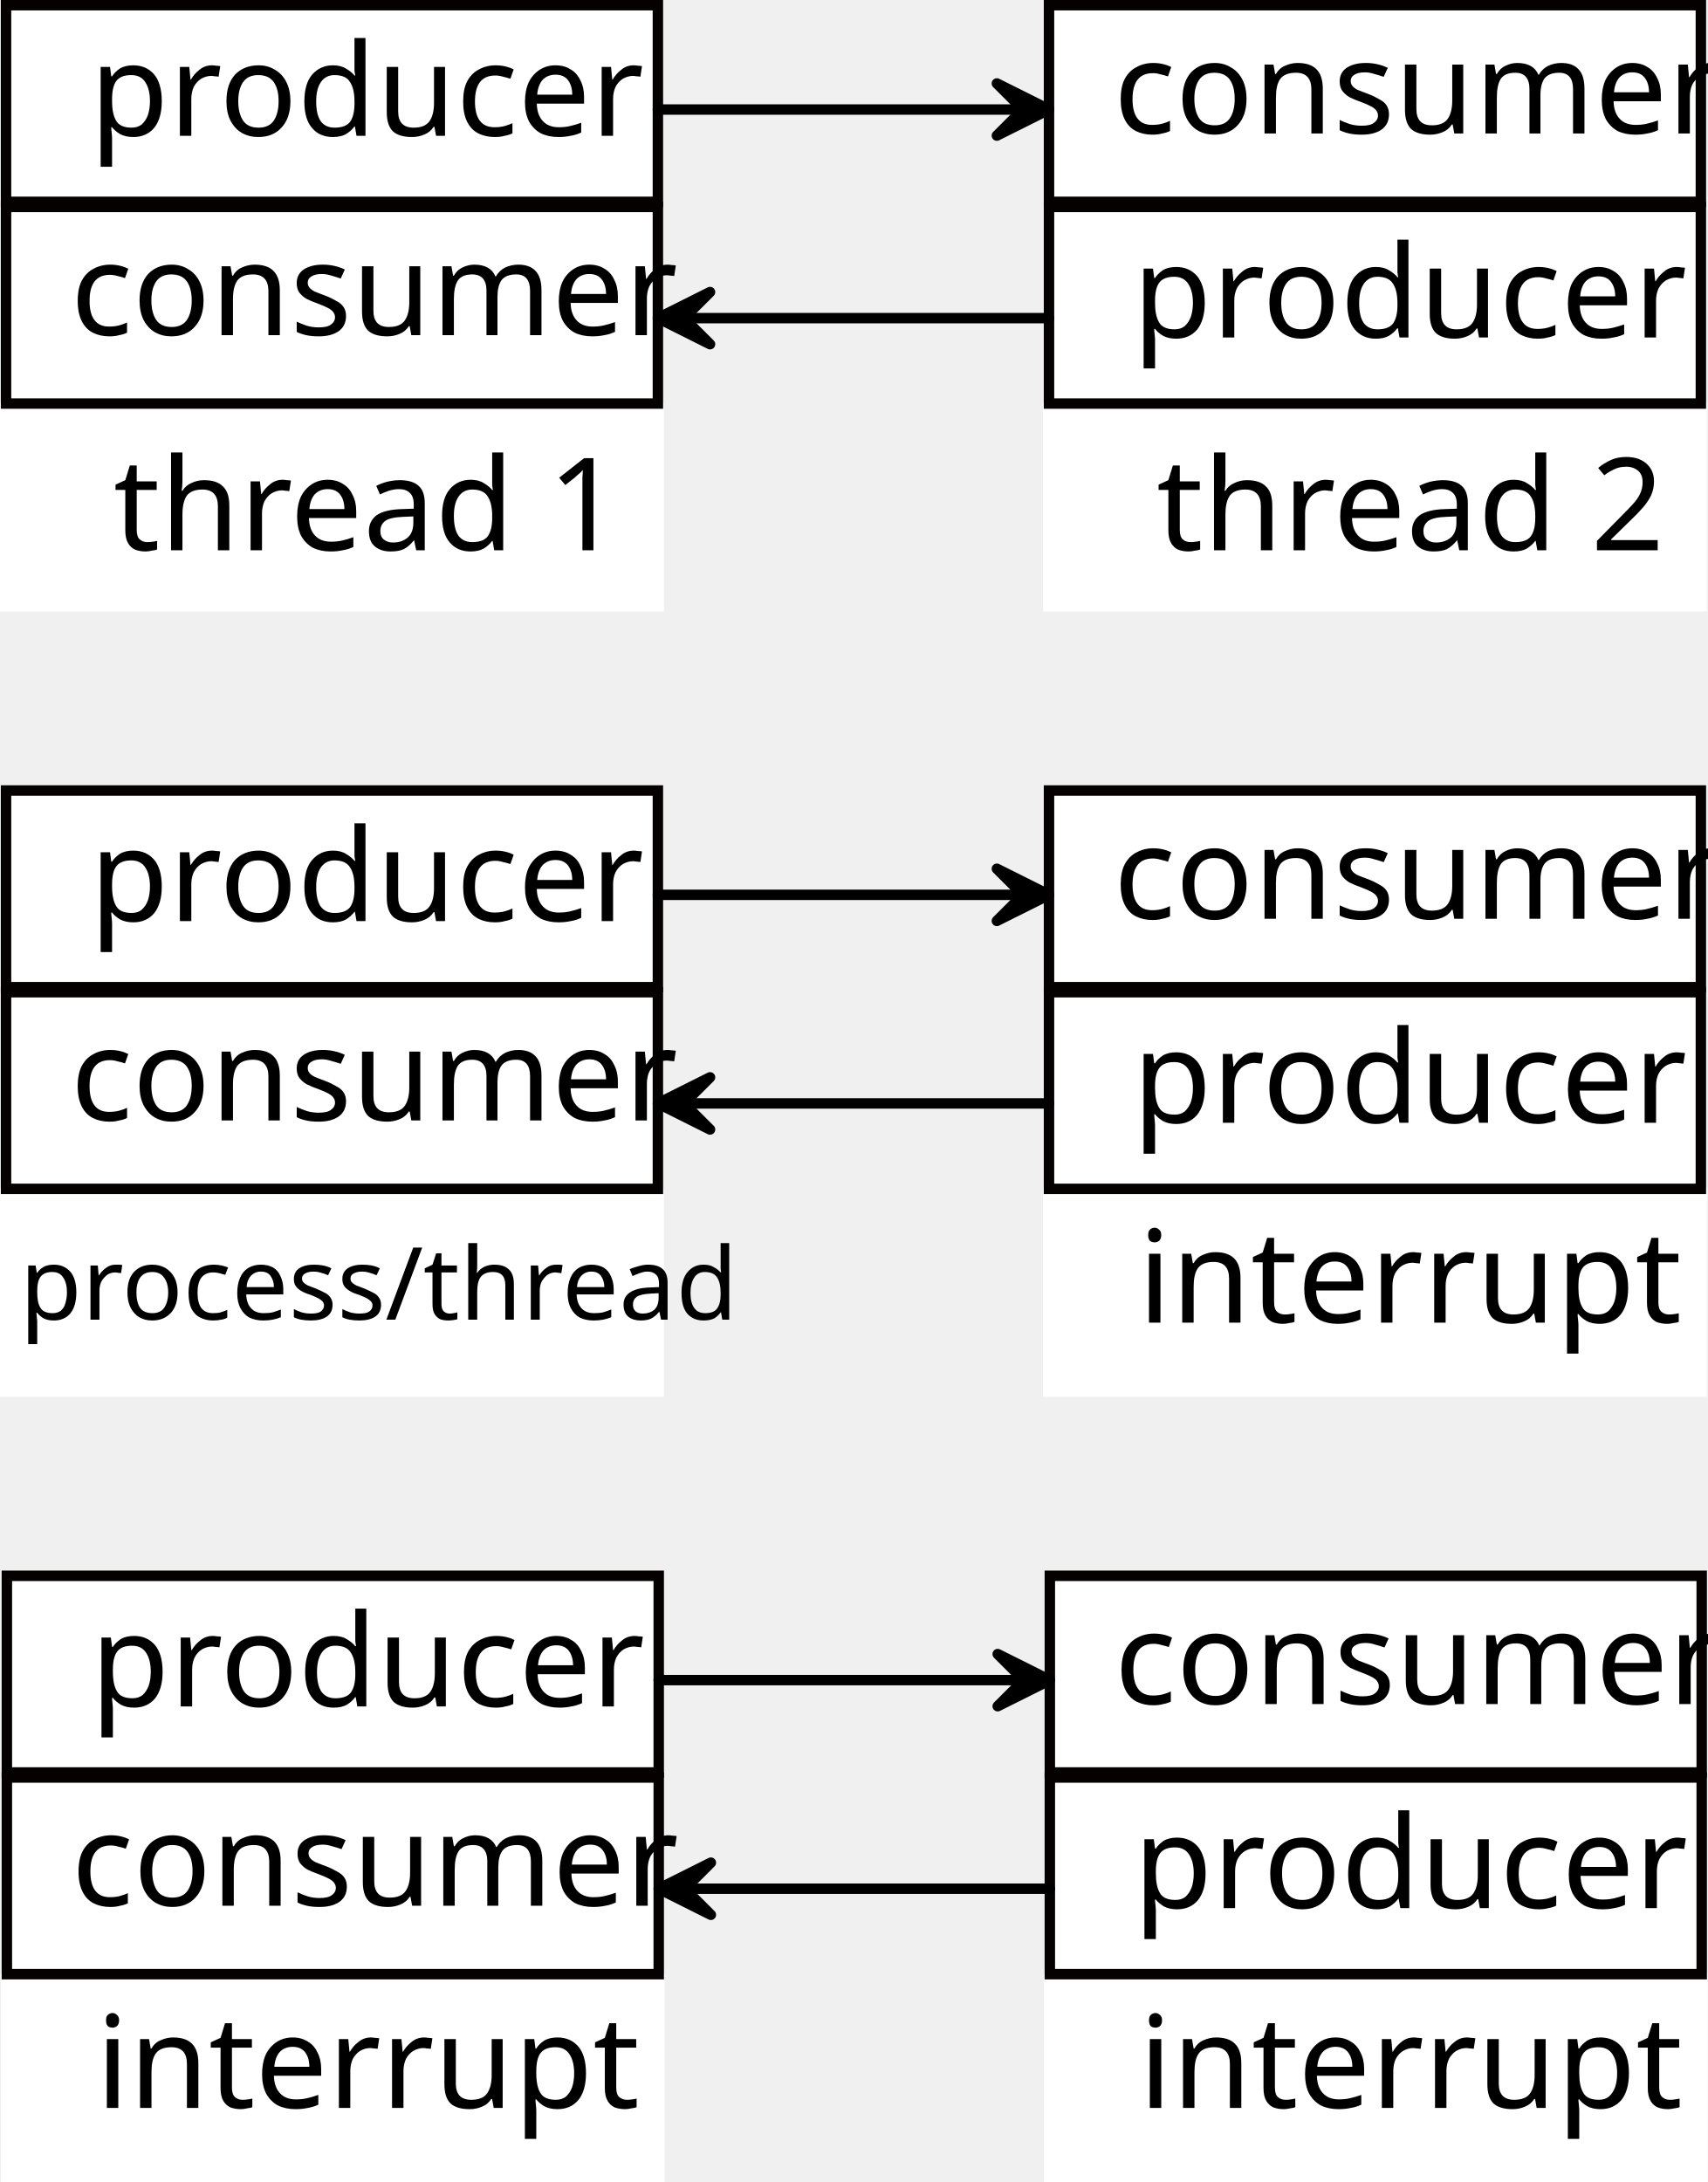
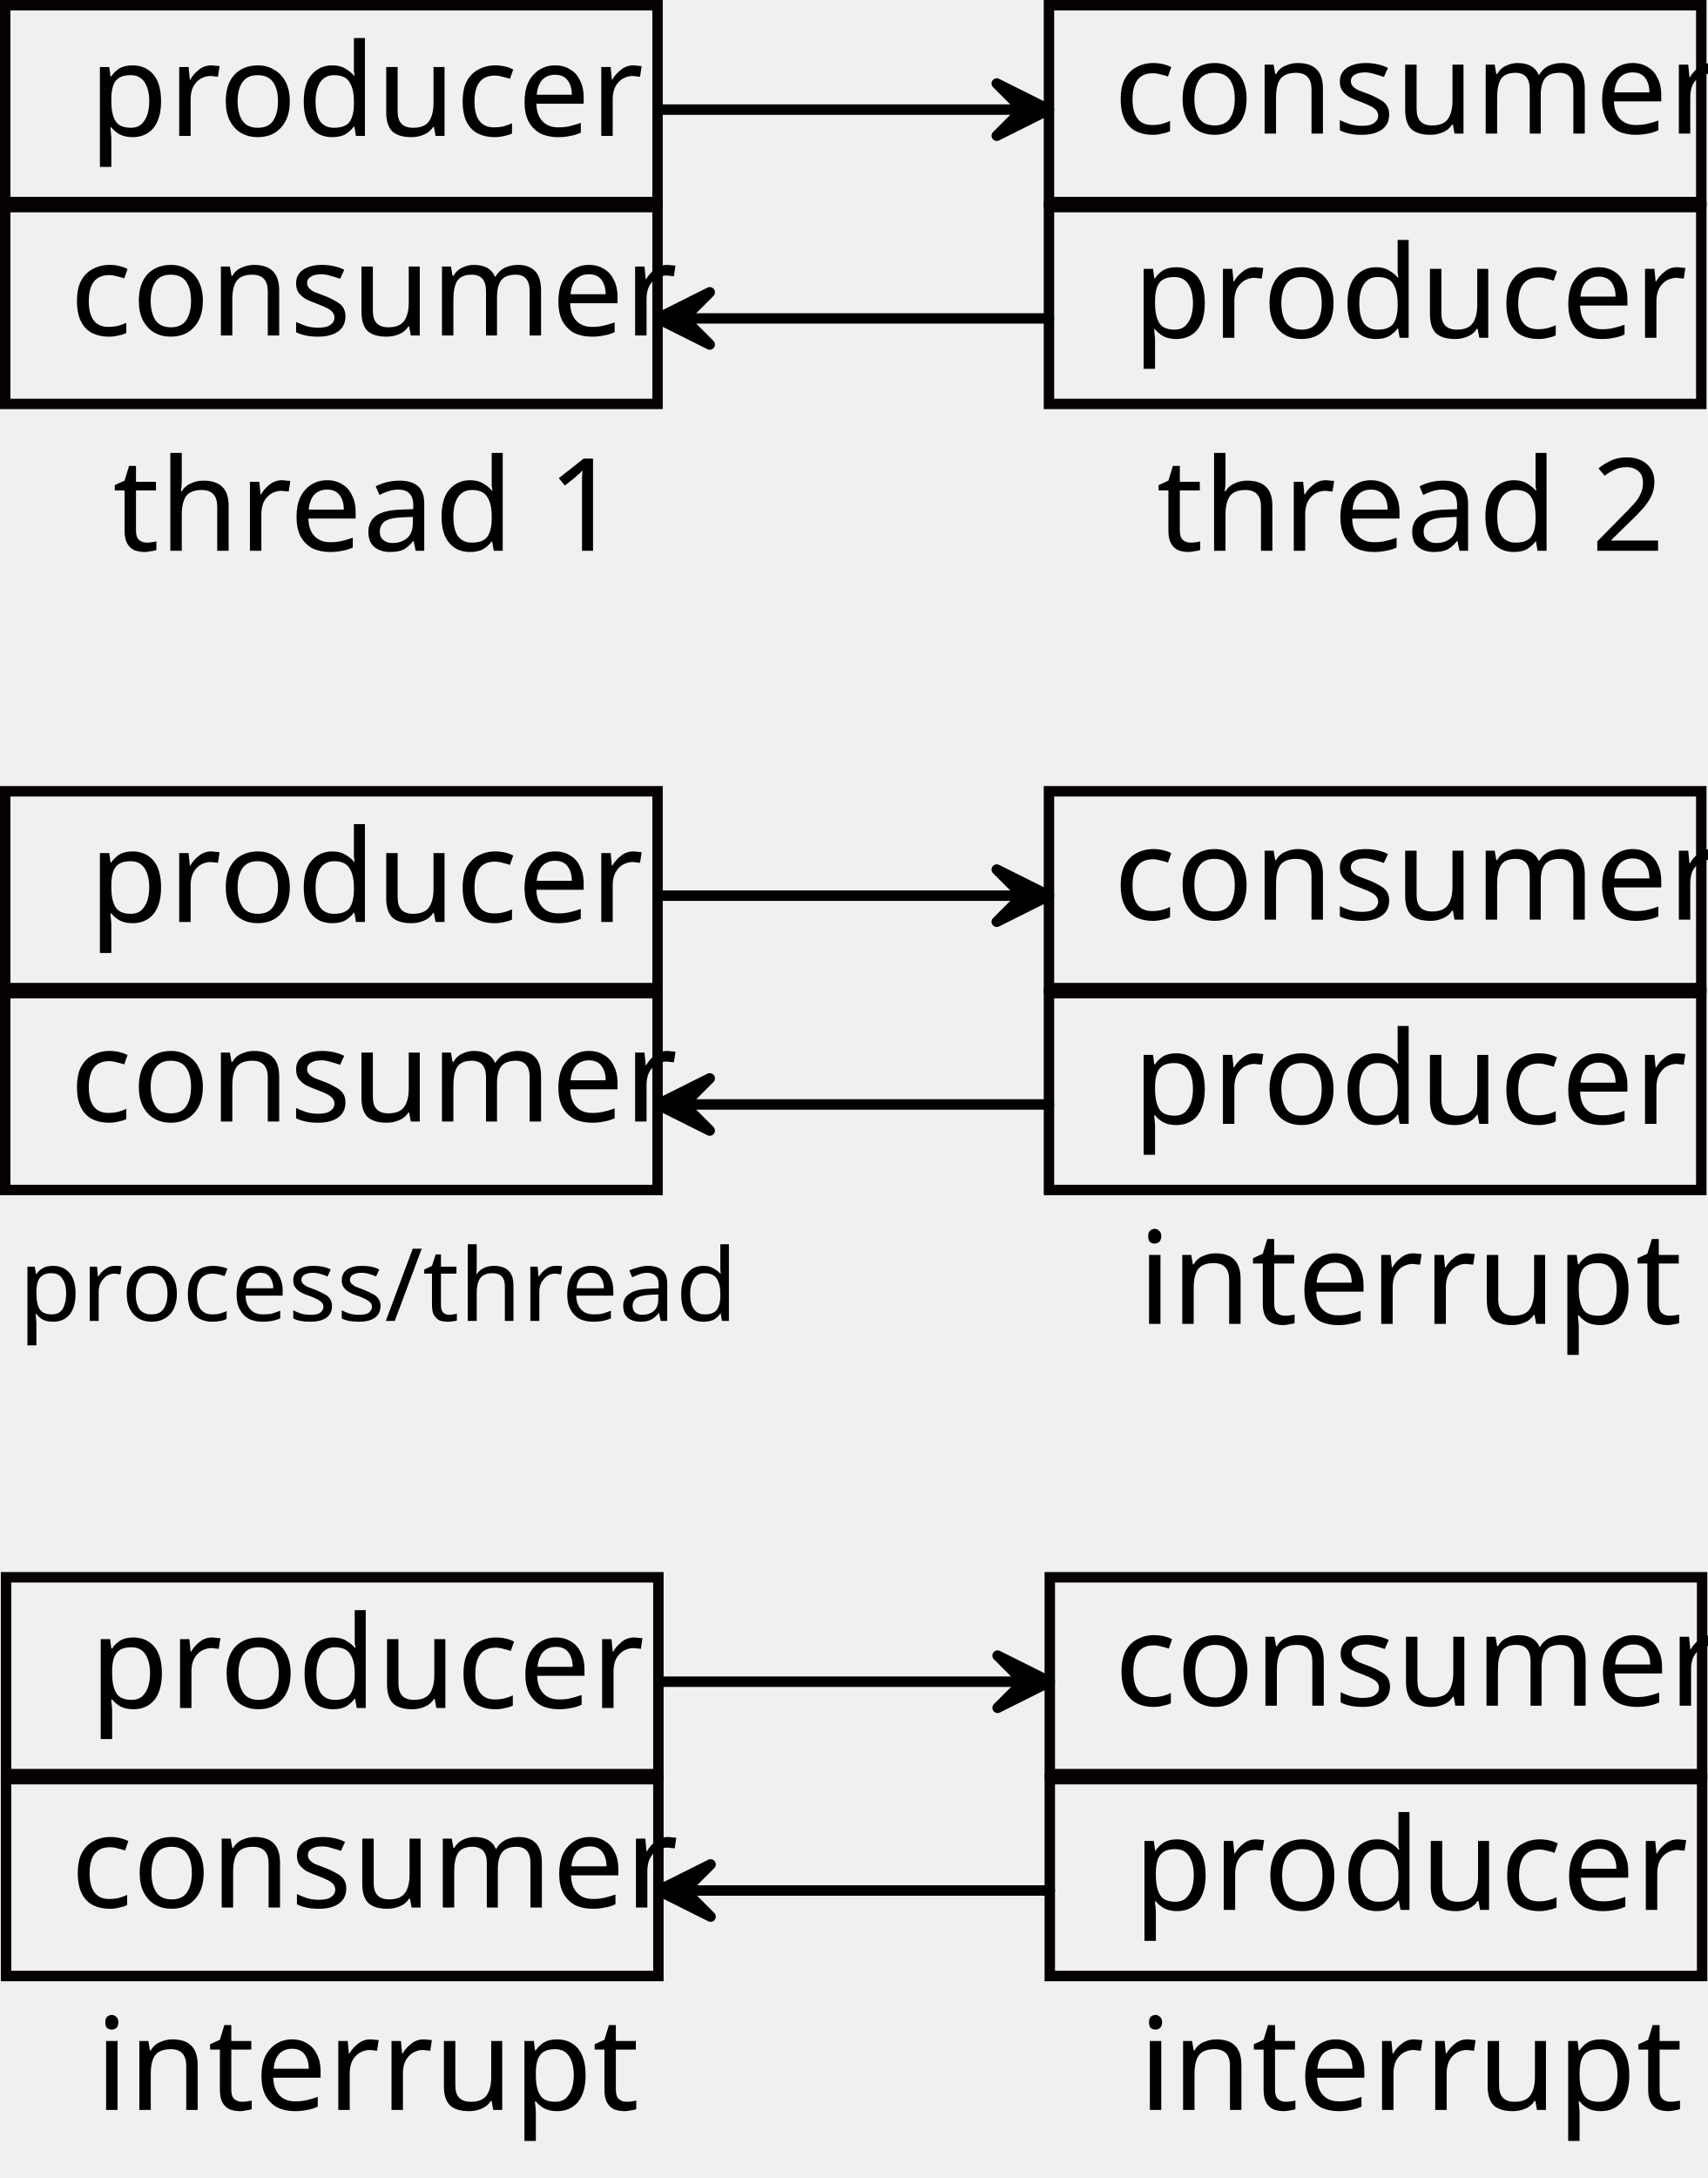
- <svg xmlns="http://www.w3.org/2000/svg" width="65.495mm" height="83.681mm" viewBox="0 0 65.495 83.681" version="1.1" id="svg5">
+ <svg xmlns="http://www.w3.org/2000/svg" width="65.432mm" height="83.449mm" viewBox="0 0 65.432 83.449" version="1.1" id="svg5">
  <defs id="defs2" />
-   <g id="layer1" transform="translate(-19.7683,-44.8)">
-     <g id="g6061">
-       <rect style="fill:#ffffff;fill-opacity:1;stroke:#050100;stroke-width:0.4;stroke-linecap:round;stroke-miterlimit:4;stroke-dasharray:none;stroke-opacity:1" id="rect846-3" width="25" height="7.541" x="20" y="45" />
-       <rect style="fill:#ffffff;fill-opacity:1;stroke:#ffffff;stroke-width:0.463;stroke-linecap:round;stroke-opacity:1" id="rect846-1" width="25" height="7.541" x="20" y="60.475" />
-       <rect style="fill:#ffffff;fill-opacity:1;stroke:#ffffff;stroke-width:0.463;stroke-linecap:round;stroke-opacity:1" id="rect846-1-3" width="25" height="7.541" x="60" y="60.475" />
-       <rect style="fill:#ffffff;fill-opacity:1;stroke:#050100;stroke-width:0.4;stroke-linecap:round;stroke-miterlimit:4;stroke-dasharray:none;stroke-opacity:1" id="rect846" width="25" height="7.541" x="20" y="52.735" />
-       <rect style="fill:#ffffff;fill-opacity:1;stroke:#050100;stroke-width:0.4;stroke-linecap:round;stroke-miterlimit:4;stroke-dasharray:none;stroke-opacity:1" id="rect846-7" width="25" height="7.541" x="60" y="52.735" />
-       <rect style="fill:#ffffff;fill-opacity:1;stroke:#050100;stroke-width:0.4;stroke-linecap:round;stroke-miterlimit:4;stroke-dasharray:none;stroke-opacity:1" id="rect846-3-1" width="25" height="7.541" x="60" y="45" />
-       <text xml:space="preserve" style="font-size:4.939px;line-height:1.25;font-family:calibri;-inkscape-font-specification:calibri;stroke-width:0.265" x="23.208" y="50.006" id="text1532">
-         <tspan id="tspan1530" style="font-size:4.939px;stroke-width:0.265" x="23.208" y="50.006">producer</tspan>
-       </text>
-       <text xml:space="preserve" style="font-size:4.939px;line-height:1.25;font-family:calibri;-inkscape-font-specification:calibri;stroke-width:0.265" x="22.485" y="57.653" id="text1532-7">
-         <tspan id="tspan1530-4" style="font-size:4.939px;stroke-width:0.265" x="22.485" y="57.653">consumer</tspan>
-       </text>
-       <text xml:space="preserve" style="font-size:4.939px;line-height:1.25;font-family:calibri;-inkscape-font-specification:calibri;stroke-width:0.265" x="24.122" y="65.902" id="text1532-7-1">
-         <tspan id="tspan1530-4-3" style="font-size:4.939px;stroke-width:0.265" x="24.122" y="65.902">thread 1</tspan>
-       </text>
-       <text xml:space="preserve" style="font-size:4.939px;line-height:1.25;font-family:calibri;-inkscape-font-specification:calibri;stroke-width:0.265" x="63.208" y="57.742" id="text1532-4">
-         <tspan id="tspan1530-3" style="font-size:4.939px;stroke-width:0.265" x="63.208" y="57.742">producer</tspan>
-       </text>
-       <text xml:space="preserve" style="font-size:4.939px;line-height:1.25;font-family:calibri;-inkscape-font-specification:calibri;stroke-width:0.265" x="62.485" y="49.917" id="text1532-7-7">
-         <tspan id="tspan1530-4-9" style="font-size:4.939px;stroke-width:0.265" x="62.485" y="49.917">consumer</tspan>
-       </text>
-       <path id="path8449" style="fill:#000000;fill-opacity:1;stroke:#000000;stroke-width:0.4;stroke-linecap:round;stroke-linejoin:round;stroke-miterlimit:4;stroke-dasharray:none;stroke-opacity:1" d="m 58,48 1,1 -1,1 2,-1 z" />
-       <path style="fill:none;stroke:#000000;stroke-width:0.4;stroke-linecap:round;stroke-linejoin:round;stroke-miterlimit:4;stroke-dasharray:none;stroke-opacity:1" d="M 59,49 H 45" id="path8631" />
-       <path id="path8449-3" style="fill:#000000;fill-opacity:1;stroke:#000000;stroke-width:0.4;stroke-linecap:round;stroke-linejoin:round;stroke-miterlimit:4;stroke-dasharray:none;stroke-opacity:1" d="m 47,56 -1,1 1,1 -2,-1 z" />
-       <path style="fill:none;stroke:#000000;stroke-width:0.4;stroke-linecap:round;stroke-linejoin:round;stroke-miterlimit:4;stroke-dasharray:none;stroke-opacity:1" d="M 46,57 H 60" id="path8631-7" />
-       <text xml:space="preserve" style="font-size:4.939px;line-height:1.25;font-family:calibri;-inkscape-font-specification:calibri;stroke-width:0.265" x="64.126" y="65.902" id="text1532-7-1-3">
-         <tspan id="tspan1530-4-3-3" style="font-size:4.939px;stroke-width:0.265" x="64.126" y="65.902">thread 2</tspan>
-       </text>
-     </g>
-     <g id="g6085">
-       <rect style="fill:#ffffff;fill-opacity:1;stroke:#ffffff;stroke-width:0.463;stroke-linecap:round;stroke-opacity:1" id="rect846-1-2" width="25" height="7.541" x="20" y="90.592" />
-       <rect style="fill:#ffffff;fill-opacity:1;stroke:#ffffff;stroke-width:0.463;stroke-linecap:round;stroke-opacity:1" id="rect846-1-3-6" width="25" height="7.541" x="60" y="90.592" />
-       <rect style="fill:#ffffff;fill-opacity:1;stroke:#050100;stroke-width:0.4;stroke-linecap:round;stroke-miterlimit:4;stroke-dasharray:none;stroke-opacity:1" id="rect846-2" width="25" height="7.541" x="20" y="82.852" />
-       <rect style="fill:#ffffff;fill-opacity:1;stroke:#050100;stroke-width:0.4;stroke-linecap:round;stroke-miterlimit:4;stroke-dasharray:none;stroke-opacity:1" id="rect846-3-0" width="25" height="7.541" x="20" y="75.117" />
-       <rect style="fill:#ffffff;fill-opacity:1;stroke:#050100;stroke-width:0.4;stroke-linecap:round;stroke-miterlimit:4;stroke-dasharray:none;stroke-opacity:1" id="rect846-7-0" width="25" height="7.541" x="60" y="82.852" />
-       <rect style="fill:#ffffff;fill-opacity:1;stroke:#050100;stroke-width:0.4;stroke-linecap:round;stroke-miterlimit:4;stroke-dasharray:none;stroke-opacity:1" id="rect846-3-1-3" width="25" height="7.541" x="60" y="75.117" />
-       <text xml:space="preserve" style="font-size:4.939px;line-height:1.25;font-family:calibri;-inkscape-font-specification:calibri;stroke-width:0.265" x="23.208" y="80.123" id="text1532-8">
-         <tspan id="tspan1530-9" style="font-size:4.939px;stroke-width:0.265" x="23.208" y="80.123">producer</tspan>
-       </text>
-       <text xml:space="preserve" style="font-size:4.939px;line-height:1.25;font-family:calibri;-inkscape-font-specification:calibri;stroke-width:0.265" x="22.485" y="87.769" id="text1532-7-0">
-         <tspan id="tspan1530-4-8" style="font-size:4.939px;stroke-width:0.265" x="22.485" y="87.769">consumer</tspan>
-       </text>
-       <text xml:space="preserve" style="font-size:3.881px;line-height:1.25;font-family:calibri;-inkscape-font-specification:calibri;stroke-width:0.265" x="20.524" y="95.41" id="text1532-7-1-6">
-         <tspan id="tspan1530-4-3-8" style="font-size:3.881px;stroke-width:0.265" x="20.524" y="95.41">process/thread</tspan>
-       </text>
-       <text xml:space="preserve" style="font-size:4.939px;line-height:1.25;font-family:calibri;-inkscape-font-specification:calibri;stroke-width:0.265" x="63.414" y="95.523" id="text1532-7-1-3-9">
-         <tspan id="tspan1530-4-3-3-8" style="font-size:4.939px;stroke-width:0.265" x="63.414" y="95.523">interrupt</tspan>
-       </text>
-       <text xml:space="preserve" style="font-size:4.939px;line-height:1.25;font-family:calibri;-inkscape-font-specification:calibri;stroke-width:0.265" x="63.208" y="87.858" id="text1532-4-9">
-         <tspan id="tspan1530-3-4" style="font-size:4.939px;stroke-width:0.265" x="63.208" y="87.858">producer</tspan>
-       </text>
-       <text xml:space="preserve" style="font-size:4.939px;line-height:1.25;font-family:calibri;-inkscape-font-specification:calibri;stroke-width:0.265" x="62.485" y="80.034" id="text1532-7-7-3">
-         <tspan id="tspan1530-4-9-0" style="font-size:4.939px;stroke-width:0.265" x="62.485" y="80.034">consumer</tspan>
-       </text>
-       <path id="path8449-6" style="fill:#000000;fill-opacity:1;stroke:#000000;stroke-width:0.4;stroke-linecap:round;stroke-linejoin:round;stroke-miterlimit:4;stroke-dasharray:none;stroke-opacity:1" d="m 58,78.117 1,1 -1,1 2,-1 z" />
-       <path style="fill:none;stroke:#000000;stroke-width:0.4;stroke-linecap:round;stroke-linejoin:round;stroke-miterlimit:4;stroke-dasharray:none;stroke-opacity:1" d="M 59,79.117 H 45" id="path8631-76" />
-       <path id="path8449-3-6" style="fill:#000000;fill-opacity:1;stroke:#000000;stroke-width:0.4;stroke-linecap:round;stroke-linejoin:round;stroke-miterlimit:4;stroke-dasharray:none;stroke-opacity:1" d="m 47,86.117 -1,1 1,1 -2,-1 z" />
-       <path style="fill:none;stroke:#000000;stroke-width:0.4;stroke-linecap:round;stroke-linejoin:round;stroke-miterlimit:4;stroke-dasharray:none;stroke-opacity:1" d="M 46,87.117 H 60" id="path8631-7-1" />
-     </g>
-     <g id="g6109">
-       <rect style="fill:#ffffff;fill-opacity:1;stroke:#ffffff;stroke-width:0.463;stroke-linecap:round;stroke-opacity:1" id="rect846-1-2-0" width="25" height="7.541" x="20.032" y="120.708" />
-       <rect style="fill:#ffffff;fill-opacity:1;stroke:#ffffff;stroke-width:0.463;stroke-linecap:round;stroke-opacity:1" id="rect846-1-3-6-2" width="25" height="7.541" x="60.032" y="120.708" />
-       <rect style="fill:#ffffff;fill-opacity:1;stroke:#050100;stroke-width:0.4;stroke-linecap:round;stroke-miterlimit:4;stroke-dasharray:none;stroke-opacity:1" id="rect846-2-6" width="25" height="7.541" x="20.032" y="112.969" />
-       <rect style="fill:#ffffff;fill-opacity:1;stroke:#050100;stroke-width:0.4;stroke-linecap:round;stroke-miterlimit:4;stroke-dasharray:none;stroke-opacity:1" id="rect846-3-0-3" width="25" height="7.541" x="20.032" y="105.233" />
-       <rect style="fill:#ffffff;fill-opacity:1;stroke:#050100;stroke-width:0.4;stroke-linecap:round;stroke-miterlimit:4;stroke-dasharray:none;stroke-opacity:1" id="rect846-7-0-5" width="25" height="7.541" x="60.032" y="112.969" />
-       <rect style="fill:#ffffff;fill-opacity:1;stroke:#050100;stroke-width:0.4;stroke-linecap:round;stroke-miterlimit:4;stroke-dasharray:none;stroke-opacity:1" id="rect846-3-1-3-6" width="25" height="7.541" x="60.032" y="105.233" />
-       <text xml:space="preserve" style="font-size:4.939px;line-height:1.25;font-family:calibri;-inkscape-font-specification:calibri;stroke-width:0.265" x="23.24" y="110.24" id="text1532-8-7">
-         <tspan id="tspan1530-9-3" style="font-size:4.939px;stroke-width:0.265" x="23.24" y="110.24">producer</tspan>
-       </text>
-       <text xml:space="preserve" style="font-size:4.939px;line-height:1.25;font-family:calibri;-inkscape-font-specification:calibri;stroke-width:0.265" x="22.516" y="117.886" id="text1532-7-0-7">
-         <tspan id="tspan1530-4-8-0" style="font-size:4.939px;stroke-width:0.265" x="22.516" y="117.886">consumer</tspan>
-       </text>
-       <text xml:space="preserve" style="font-size:4.939px;line-height:1.25;font-family:calibri;-inkscape-font-specification:calibri;stroke-width:0.265" x="23.446" y="125.64" id="text1532-7-1-6-4">
-         <tspan id="tspan1530-4-3-8-6" style="font-size:4.939px;stroke-width:0.265" x="23.446" y="125.64">interrupt</tspan>
-       </text>
-       <text xml:space="preserve" style="font-size:4.939px;line-height:1.25;font-family:calibri;-inkscape-font-specification:calibri;stroke-width:0.265" x="63.446" y="125.64" id="text1532-7-1-3-9-9">
-         <tspan id="tspan1530-4-3-3-8-6" style="font-size:4.939px;stroke-width:0.265" x="63.446" y="125.64">interrupt</tspan>
-       </text>
-       <text xml:space="preserve" style="font-size:4.939px;line-height:1.25;font-family:calibri;-inkscape-font-specification:calibri;stroke-width:0.265" x="63.24" y="117.975" id="text1532-4-9-0">
-         <tspan id="tspan1530-3-4-9" style="font-size:4.939px;stroke-width:0.265" x="63.24" y="117.975">producer</tspan>
-       </text>
-       <text xml:space="preserve" style="font-size:4.939px;line-height:1.25;font-family:calibri;-inkscape-font-specification:calibri;stroke-width:0.265" x="62.516" y="110.15" id="text1532-7-7-3-6">
-         <tspan id="tspan1530-4-9-0-0" style="font-size:4.939px;stroke-width:0.265" x="62.516" y="110.15">consumer</tspan>
-       </text>
-       <path id="path8449-6-1" style="fill:#000000;fill-opacity:1;stroke:#000000;stroke-width:0.4;stroke-linecap:round;stroke-linejoin:round;stroke-miterlimit:4;stroke-dasharray:none;stroke-opacity:1" d="m 58.032,108.234 1,1 -1,1 2,-1 z" />
-       <path style="fill:none;stroke:#000000;stroke-width:0.4;stroke-linecap:round;stroke-linejoin:round;stroke-miterlimit:4;stroke-dasharray:none;stroke-opacity:1" d="m 59.032,109.233 h -14" id="path8631-76-5" />
-       <path id="path8449-3-6-2" style="fill:#000000;fill-opacity:1;stroke:#000000;stroke-width:0.4;stroke-linecap:round;stroke-linejoin:round;stroke-miterlimit:4;stroke-dasharray:none;stroke-opacity:1" d="m 47.032,116.234 -1,1 1,1 -2,-1 z" />
-       <path style="fill:none;stroke:#000000;stroke-width:0.4;stroke-linecap:round;stroke-linejoin:round;stroke-miterlimit:4;stroke-dasharray:none;stroke-opacity:1" d="m 46.032,117.233 h 14" id="path8631-7-1-2" />
-     </g>
+   <g id="layer1" transform="translate(-19.8,-44.8)">
+     <rect style="fill:#ffffff;fill-opacity:0;stroke:#050100;stroke-width:0.4;stroke-linecap:round;stroke-miterlimit:4;stroke-dasharray:none;stroke-opacity:1" id="rect846-3" width="25" height="7.541" x="20" y="45" />
+     <rect style="fill:#ffffff;fill-opacity:0;stroke:none;stroke-width:0.463;stroke-linecap:round;stroke-opacity:1" id="rect846-1" width="25" height="7.541" x="20" y="60.475" />
+     <rect style="fill:#ffffff;fill-opacity:0;stroke:none;stroke-width:0.463;stroke-linecap:round;stroke-opacity:1" id="rect846-1-3" width="25" height="7.541" x="60" y="60.475" />
+     <rect style="fill:#ffffff;fill-opacity:0;stroke:#050100;stroke-width:0.4;stroke-linecap:round;stroke-miterlimit:4;stroke-dasharray:none;stroke-opacity:1" id="rect846" width="25" height="7.541" x="20" y="52.735" />
+     <rect style="fill:#ffffff;fill-opacity:0;stroke:#050100;stroke-width:0.4;stroke-linecap:round;stroke-miterlimit:4;stroke-dasharray:none;stroke-opacity:1" id="rect846-7" width="25" height="7.541" x="60" y="52.735" />
+     <rect style="fill:#ffffff;fill-opacity:0;stroke:#050100;stroke-width:0.4;stroke-linecap:round;stroke-miterlimit:4;stroke-dasharray:none;stroke-opacity:1" id="rect846-3-1" width="25" height="7.541" x="60" y="45" />
+     <text xml:space="preserve" style="font-size:4.939px;line-height:1.25;font-family:calibri;-inkscape-font-specification:calibri;stroke-width:0.265" x="23.208" y="50.006" id="text1532">
+       <tspan id="tspan1530" style="font-size:4.939px;stroke-width:0.265" x="23.208" y="50.006">producer</tspan>
+     </text>
+     <text xml:space="preserve" style="font-size:4.939px;line-height:1.25;font-family:calibri;-inkscape-font-specification:calibri;stroke-width:0.265" x="22.485" y="57.653" id="text1532-7">
+       <tspan id="tspan1530-4" style="font-size:4.939px;stroke-width:0.265" x="22.485" y="57.653">consumer</tspan>
+     </text>
+     <text xml:space="preserve" style="font-size:4.939px;line-height:1.25;font-family:calibri;-inkscape-font-specification:calibri;stroke-width:0.265" x="24.122" y="65.902" id="text1532-7-1">
+       <tspan id="tspan1530-4-3" style="font-size:4.939px;stroke-width:0.265" x="24.122" y="65.902">thread 1</tspan>
+     </text>
+     <text xml:space="preserve" style="font-size:4.939px;line-height:1.25;font-family:calibri;-inkscape-font-specification:calibri;stroke-width:0.265" x="63.208" y="57.742" id="text1532-4">
+       <tspan id="tspan1530-3" style="font-size:4.939px;stroke-width:0.265" x="63.208" y="57.742">producer</tspan>
+     </text>
+     <text xml:space="preserve" style="font-size:4.939px;line-height:1.25;font-family:calibri;-inkscape-font-specification:calibri;stroke-width:0.265" x="62.485" y="49.917" id="text1532-7-7">
+       <tspan id="tspan1530-4-9" style="font-size:4.939px;stroke-width:0.265" x="62.485" y="49.917">consumer</tspan>
+     </text>
+     <path id="path8449" style="fill:#000000;fill-opacity:1;stroke:#000000;stroke-width:0.4;stroke-linecap:round;stroke-linejoin:round;stroke-miterlimit:4;stroke-dasharray:none;stroke-opacity:1" d="m 58,48 1,1 -1,1 2,-1 z" />
+     <path style="fill:none;stroke:#000000;stroke-width:0.4;stroke-linecap:round;stroke-linejoin:round;stroke-miterlimit:4;stroke-dasharray:none;stroke-opacity:1" d="M 59,49 H 45" id="path8631" />
+     <path id="path8449-3" style="fill:#000000;fill-opacity:1;stroke:#000000;stroke-width:0.4;stroke-linecap:round;stroke-linejoin:round;stroke-miterlimit:4;stroke-dasharray:none;stroke-opacity:1" d="m 47,56 -1,1 1,1 -2,-1 z" />
+     <path style="fill:none;stroke:#000000;stroke-width:0.4;stroke-linecap:round;stroke-linejoin:round;stroke-miterlimit:4;stroke-dasharray:none;stroke-opacity:1" d="M 46,57 H 60" id="path8631-7" />
+     <text xml:space="preserve" style="font-size:4.939px;line-height:1.25;font-family:calibri;-inkscape-font-specification:calibri;stroke-width:0.265" x="64.126" y="65.902" id="text1532-7-1-3">
+       <tspan id="tspan1530-4-3-3" style="font-size:4.939px;stroke-width:0.265" x="64.126" y="65.902">thread 2</tspan>
+     </text>
+     <rect style="fill:#ffffff;fill-opacity:0;stroke:none;stroke-width:0.463;stroke-linecap:round;stroke-opacity:1" id="rect846-1-2" width="25" height="7.541" x="20" y="90.592" />
+     <rect style="fill:#ffffff;fill-opacity:0;stroke:none;stroke-width:0.463;stroke-linecap:round;stroke-opacity:1" id="rect846-1-3-6" width="25" height="7.541" x="60" y="90.592" />
+     <rect style="fill:#ffffff;fill-opacity:0;stroke:#050100;stroke-width:0.4;stroke-linecap:round;stroke-miterlimit:4;stroke-dasharray:none;stroke-opacity:1" id="rect846-2" width="25" height="7.541" x="20" y="82.852" />
+     <rect style="fill:#ffffff;fill-opacity:0;stroke:#050100;stroke-width:0.4;stroke-linecap:round;stroke-miterlimit:4;stroke-dasharray:none;stroke-opacity:1" id="rect846-3-0" width="25" height="7.541" x="20" y="75.117" />
+     <rect style="fill:#ffffff;fill-opacity:0;stroke:#050100;stroke-width:0.4;stroke-linecap:round;stroke-miterlimit:4;stroke-dasharray:none;stroke-opacity:1" id="rect846-7-0" width="25" height="7.541" x="60" y="82.852" />
+     <rect style="fill:#ffffff;fill-opacity:0;stroke:#050100;stroke-width:0.4;stroke-linecap:round;stroke-miterlimit:4;stroke-dasharray:none;stroke-opacity:1" id="rect846-3-1-3" width="25" height="7.541" x="60" y="75.117" />
+     <text xml:space="preserve" style="font-size:4.939px;line-height:1.25;font-family:calibri;-inkscape-font-specification:calibri;stroke-width:0.265" x="23.208" y="80.123" id="text1532-8">
+       <tspan id="tspan1530-9" style="font-size:4.939px;stroke-width:0.265" x="23.208" y="80.123">producer</tspan>
+     </text>
+     <text xml:space="preserve" style="font-size:4.939px;line-height:1.25;font-family:calibri;-inkscape-font-specification:calibri;stroke-width:0.265" x="22.485" y="87.769" id="text1532-7-0">
+       <tspan id="tspan1530-4-8" style="font-size:4.939px;stroke-width:0.265" x="22.485" y="87.769">consumer</tspan>
+     </text>
+     <text xml:space="preserve" style="font-size:3.881px;line-height:1.25;font-family:calibri;-inkscape-font-specification:calibri;stroke-width:0.265" x="20.524" y="95.41" id="text1532-7-1-6">
+       <tspan id="tspan1530-4-3-8" style="font-size:3.881px;stroke-width:0.265" x="20.524" y="95.41">process/thread</tspan>
+     </text>
+     <text xml:space="preserve" style="font-size:4.939px;line-height:1.25;font-family:calibri;-inkscape-font-specification:calibri;stroke-width:0.265" x="63.414" y="95.523" id="text1532-7-1-3-9">
+       <tspan id="tspan1530-4-3-3-8" style="font-size:4.939px;stroke-width:0.265" x="63.414" y="95.523">interrupt</tspan>
+     </text>
+     <text xml:space="preserve" style="font-size:4.939px;line-height:1.25;font-family:calibri;-inkscape-font-specification:calibri;stroke-width:0.265" x="63.208" y="87.858" id="text1532-4-9">
+       <tspan id="tspan1530-3-4" style="font-size:4.939px;stroke-width:0.265" x="63.208" y="87.858">producer</tspan>
+     </text>
+     <text xml:space="preserve" style="font-size:4.939px;line-height:1.25;font-family:calibri;-inkscape-font-specification:calibri;stroke-width:0.265" x="62.485" y="80.034" id="text1532-7-7-3">
+       <tspan id="tspan1530-4-9-0" style="font-size:4.939px;stroke-width:0.265" x="62.485" y="80.034">consumer</tspan>
+     </text>
+     <path id="path8449-6" style="fill:#000000;fill-opacity:1;stroke:#000000;stroke-width:0.4;stroke-linecap:round;stroke-linejoin:round;stroke-miterlimit:4;stroke-dasharray:none;stroke-opacity:1" d="m 58,78.117 1,1 -1,1 2,-1 z" />
+     <path style="fill:none;stroke:#000000;stroke-width:0.4;stroke-linecap:round;stroke-linejoin:round;stroke-miterlimit:4;stroke-dasharray:none;stroke-opacity:1" d="M 59,79.117 H 45" id="path8631-76" />
+     <path id="path8449-3-6" style="fill:#000000;fill-opacity:1;stroke:#000000;stroke-width:0.4;stroke-linecap:round;stroke-linejoin:round;stroke-miterlimit:4;stroke-dasharray:none;stroke-opacity:1" d="m 47,86.117 -1,1 1,1 -2,-1 z" />
+     <path style="fill:none;stroke:#000000;stroke-width:0.4;stroke-linecap:round;stroke-linejoin:round;stroke-miterlimit:4;stroke-dasharray:none;stroke-opacity:1" d="M 46,87.117 H 60" id="path8631-7-1" />
+     <rect style="fill:#ffffff;fill-opacity:0;stroke:none;stroke-width:0.463;stroke-linecap:round;stroke-opacity:1" id="rect846-1-2-0" width="25" height="7.541" x="20.032" y="120.708" />
+     <rect style="fill:#ffffff;fill-opacity:0;stroke:none;stroke-width:0.463;stroke-linecap:round;stroke-opacity:1" id="rect846-1-3-6-2" width="25" height="7.541" x="60.032" y="120.708" />
+     <rect style="fill:#ffffff;fill-opacity:0;stroke:#050100;stroke-width:0.4;stroke-linecap:round;stroke-miterlimit:4;stroke-dasharray:none;stroke-opacity:1" id="rect846-2-6" width="25" height="7.541" x="20.032" y="112.969" />
+     <rect style="fill:#ffffff;fill-opacity:0;stroke:#050100;stroke-width:0.4;stroke-linecap:round;stroke-miterlimit:4;stroke-dasharray:none;stroke-opacity:1" id="rect846-3-0-3" width="25" height="7.541" x="20.032" y="105.233" />
+     <rect style="fill:#ffffff;fill-opacity:0;stroke:#050100;stroke-width:0.4;stroke-linecap:round;stroke-miterlimit:4;stroke-dasharray:none;stroke-opacity:1" id="rect846-7-0-5" width="25" height="7.541" x="60.032" y="112.969" />
+     <rect style="fill:#ffffff;fill-opacity:0;stroke:#050100;stroke-width:0.4;stroke-linecap:round;stroke-miterlimit:4;stroke-dasharray:none;stroke-opacity:1" id="rect846-3-1-3-6" width="25" height="7.541" x="60.032" y="105.233" />
+     <text xml:space="preserve" style="font-size:4.939px;line-height:1.25;font-family:calibri;-inkscape-font-specification:calibri;stroke-width:0.265" x="23.24" y="110.24" id="text1532-8-7">
+       <tspan id="tspan1530-9-3" style="font-size:4.939px;stroke-width:0.265" x="23.24" y="110.24">producer</tspan>
+     </text>
+     <text xml:space="preserve" style="font-size:4.939px;line-height:1.25;font-family:calibri;-inkscape-font-specification:calibri;stroke-width:0.265" x="22.516" y="117.886" id="text1532-7-0-7">
+       <tspan id="tspan1530-4-8-0" style="font-size:4.939px;stroke-width:0.265" x="22.516" y="117.886">consumer</tspan>
+     </text>
+     <text xml:space="preserve" style="font-size:4.939px;line-height:1.25;font-family:calibri;-inkscape-font-specification:calibri;stroke-width:0.265" x="23.446" y="125.64" id="text1532-7-1-6-4">
+       <tspan id="tspan1530-4-3-8-6" style="font-size:4.939px;stroke-width:0.265" x="23.446" y="125.64">interrupt</tspan>
+     </text>
+     <text xml:space="preserve" style="font-size:4.939px;line-height:1.25;font-family:calibri;-inkscape-font-specification:calibri;stroke-width:0.265" x="63.446" y="125.64" id="text1532-7-1-3-9-9">
+       <tspan id="tspan1530-4-3-3-8-6" style="font-size:4.939px;stroke-width:0.265" x="63.446" y="125.64">interrupt</tspan>
+     </text>
+     <text xml:space="preserve" style="font-size:4.939px;line-height:1.25;font-family:calibri;-inkscape-font-specification:calibri;stroke-width:0.265" x="63.24" y="117.975" id="text1532-4-9-0">
+       <tspan id="tspan1530-3-4-9" style="font-size:4.939px;stroke-width:0.265" x="63.24" y="117.975">producer</tspan>
+     </text>
+     <text xml:space="preserve" style="font-size:4.939px;line-height:1.25;font-family:calibri;-inkscape-font-specification:calibri;stroke-width:0.265" x="62.516" y="110.15" id="text1532-7-7-3-6">
+       <tspan id="tspan1530-4-9-0-0" style="font-size:4.939px;stroke-width:0.265" x="62.516" y="110.15">consumer</tspan>
+     </text>
+     <path id="path8449-6-1" style="fill:#000000;fill-opacity:1;stroke:#000000;stroke-width:0.4;stroke-linecap:round;stroke-linejoin:round;stroke-miterlimit:4;stroke-dasharray:none;stroke-opacity:1" d="m 58.032,108.234 1,1 -1,1 2,-1 z" />
+     <path style="fill:none;stroke:#000000;stroke-width:0.4;stroke-linecap:round;stroke-linejoin:round;stroke-miterlimit:4;stroke-dasharray:none;stroke-opacity:1" d="m 59.032,109.233 h -14" id="path8631-76-5" />
+     <path id="path8449-3-6-2" style="fill:#000000;fill-opacity:1;stroke:#000000;stroke-width:0.4;stroke-linecap:round;stroke-linejoin:round;stroke-miterlimit:4;stroke-dasharray:none;stroke-opacity:1" d="m 47.032,116.234 -1,1 1,1 -2,-1 z" />
+     <path style="fill:none;stroke:#000000;stroke-width:0.4;stroke-linecap:round;stroke-linejoin:round;stroke-miterlimit:4;stroke-dasharray:none;stroke-opacity:1" d="m 46.032,117.233 h 14" id="path8631-7-1-2" />
  </g>
</svg>
